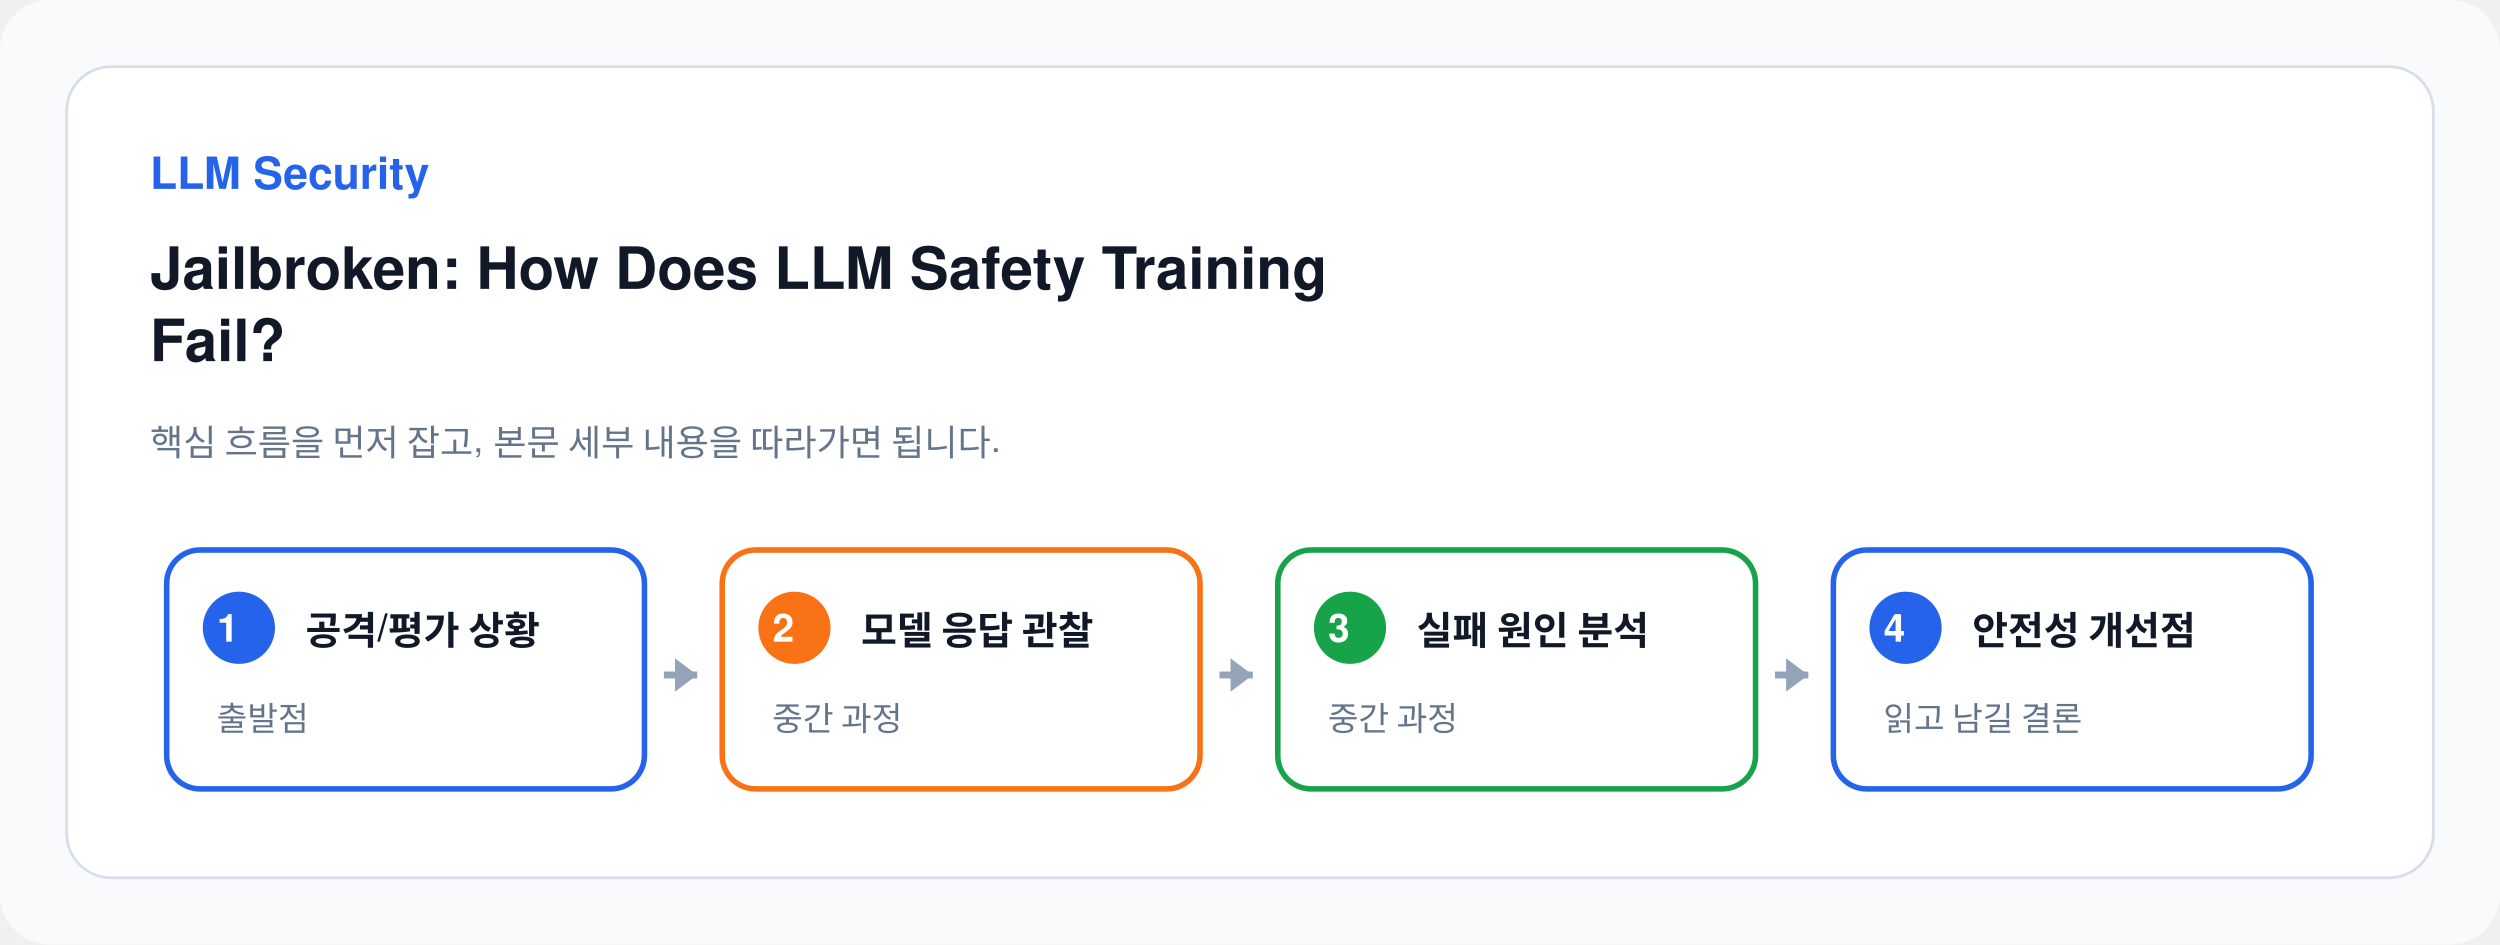
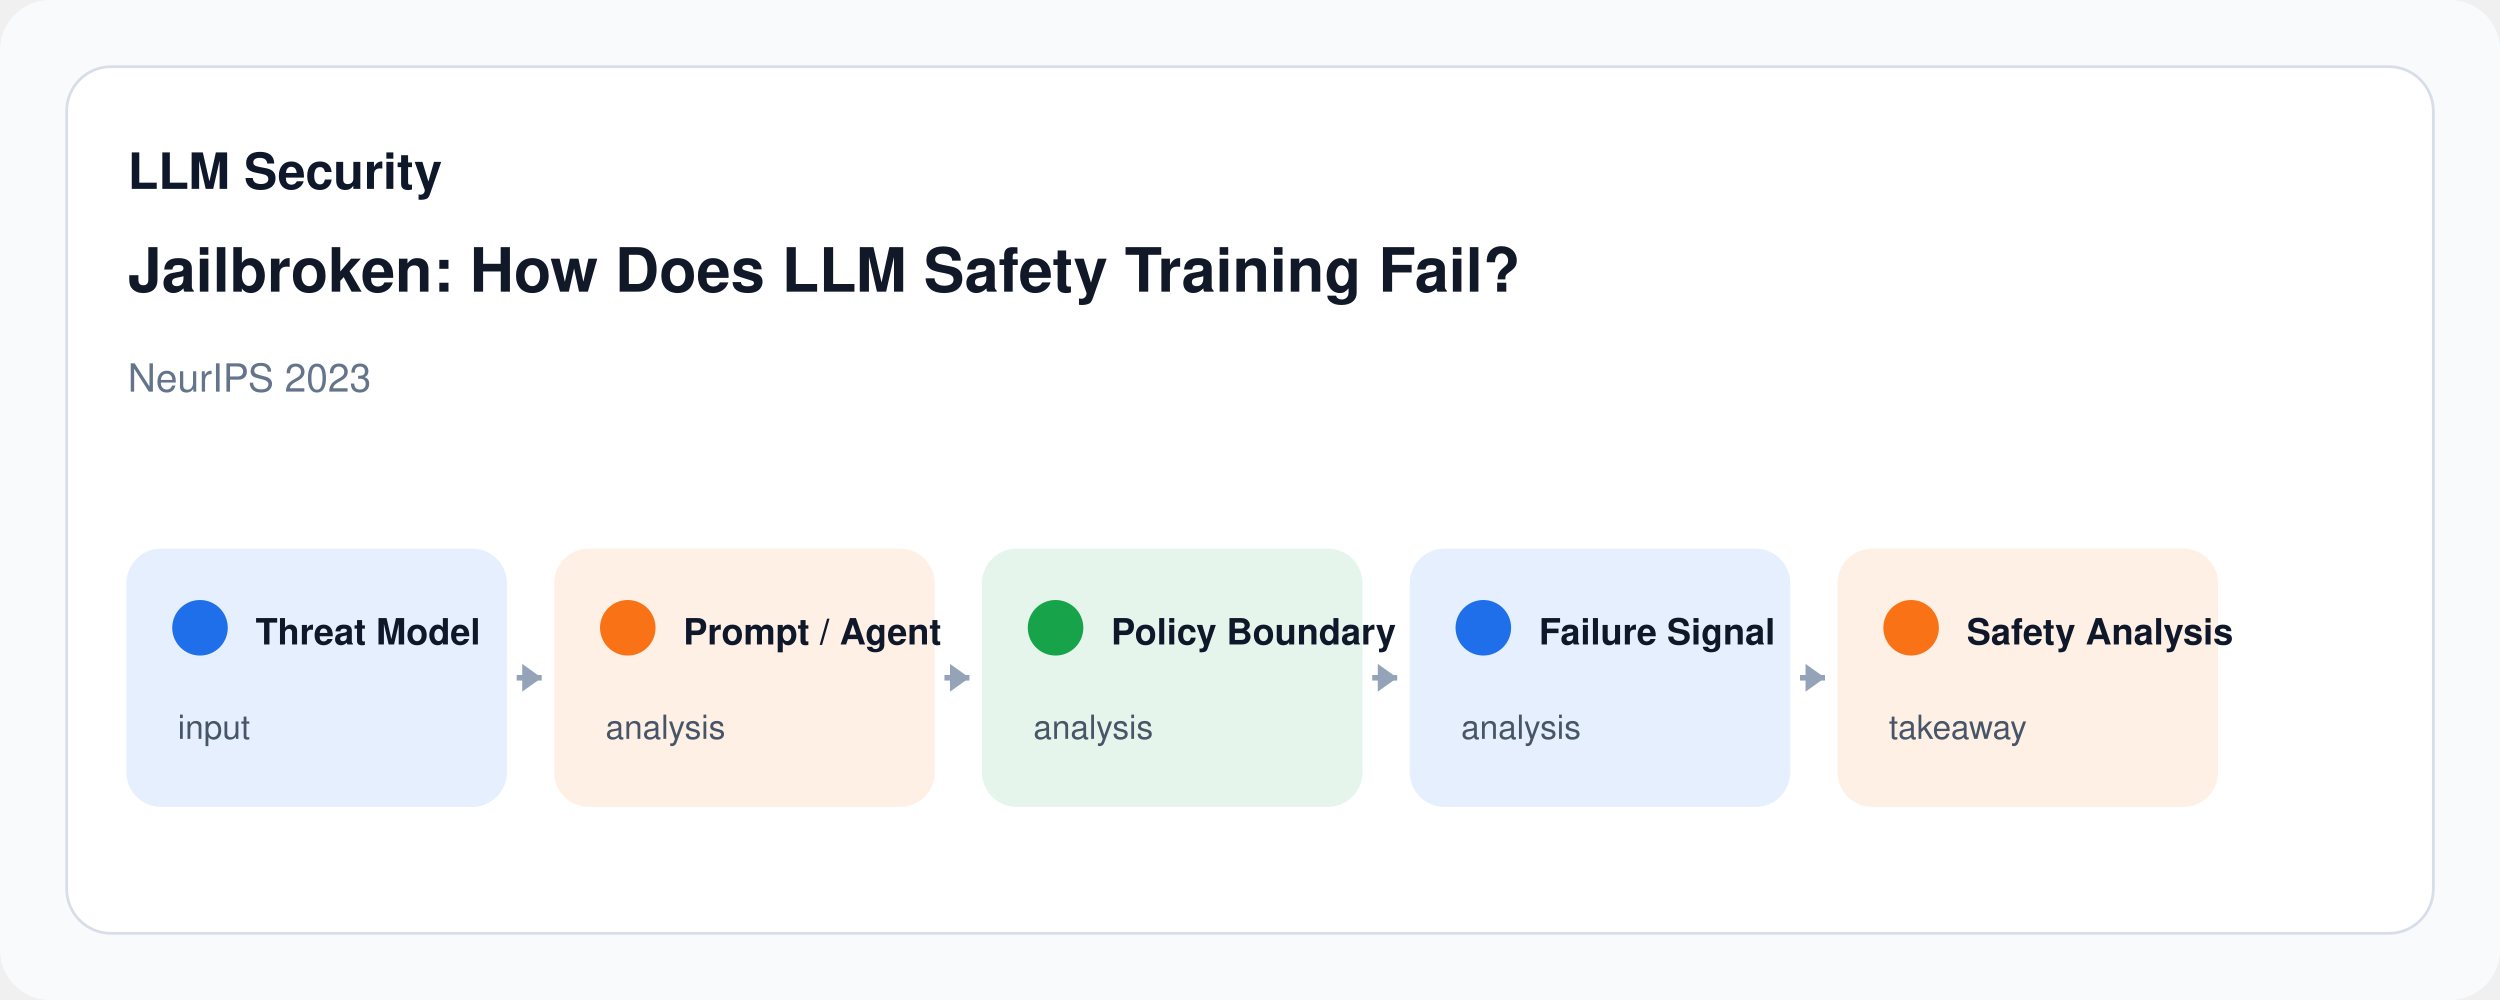
- <svg xmlns="http://www.w3.org/2000/svg" width="900" height="340" viewBox="0 0 900 340" role="img" aria-labelledby="title desc">
-   <rect width="900" height="340" rx="18" fill="#f8fafc" />
-   <rect x="24" y="24" width="852" height="292" rx="16" fill="#ffffff" stroke="#d8dee8" />
-   <text x="54" y="68" font-family="-apple-system, BlinkMacSystemFont, Segoe UI, Apple SD Gothic Neo, Noto Sans KR, Helvetica, Arial, sans-serif" font-size="16" font-weight="700" fill="#2563eb">LLM Security</text>
-   <text x="54" y="104" font-family="-apple-system, BlinkMacSystemFont, Segoe UI, Apple SD Gothic Neo, Noto Sans KR, Helvetica, Arial, sans-serif" font-size="21" font-weight="700" fill="#111827">Jailbroken: How Does LLM Safety Training</text>
-   <text x="54" y="130" font-family="-apple-system, BlinkMacSystemFont, Segoe UI, Apple SD Gothic Neo, Noto Sans KR, Helvetica, Arial, sans-serif" font-size="21" font-weight="700" fill="#111827">Fail?</text>
-   <text x="54" y="164" font-family="-apple-system, BlinkMacSystemFont, Segoe UI, Apple SD Gothic Neo, Noto Sans KR, Helvetica, Arial, sans-serif" font-size="13" fill="#64748b">핵심 흐름을 먼저 잡고, 본문 세부 내용을 따라가면 됩니다.</text>
-   <rect x="60" y="198" width="172" height="86" rx="12" fill="#ffffff" stroke="#2563eb" stroke-width="2" />
-   <circle cx="86" cy="226" r="13" fill="#2563eb" />
-   <text x="82" y="231" text-anchor="middle" font-family="-apple-system, BlinkMacSystemFont, Segoe UI, Helvetica, Arial, sans-serif" font-size="14" font-weight="700" fill="#ffffff">1</text>
-   <text x="110" y="232" font-family="-apple-system, BlinkMacSystemFont, Segoe UI, Apple SD Gothic Neo, Noto Sans KR, Helvetica, Arial, sans-serif" font-size="14" font-weight="700" fill="#111827">공격/평가 상황</text>
-   <text x="78" y="263" font-family="-apple-system, BlinkMacSystemFont, Segoe UI, Apple SD Gothic Neo, Noto Sans KR, Helvetica, Arial, sans-serif" font-size="12" fill="#64748b">출발점</text>
-   <path d="M239 243 H251" stroke="#94a3b8" stroke-width="2.5" />
-   <path d="M251 243 l-8 -6 v12 z" fill="#94a3b8" />
-   <rect x="260" y="198" width="172" height="86" rx="12" fill="#ffffff" stroke="#f97316" stroke-width="2" />
-   <circle cx="286" cy="226" r="13" fill="#f97316" />
-   <text x="282" y="231" text-anchor="middle" font-family="-apple-system, BlinkMacSystemFont, Segoe UI, Helvetica, Arial, sans-serif" font-size="14" font-weight="700" fill="#ffffff">2</text>
-   <text x="310" y="232" font-family="-apple-system, BlinkMacSystemFont, Segoe UI, Apple SD Gothic Neo, Noto Sans KR, Helvetica, Arial, sans-serif" font-size="14" font-weight="700" fill="#111827">모델 응답 관찰</text>
-   <text x="278" y="263" font-family="-apple-system, BlinkMacSystemFont, Segoe UI, Apple SD Gothic Neo, Noto Sans KR, Helvetica, Arial, sans-serif" font-size="12" fill="#64748b">중간 과정</text>
-   <path d="M439 243 H451" stroke="#94a3b8" stroke-width="2.5" />
-   <path d="M451 243 l-8 -6 v12 z" fill="#94a3b8" />
-   <rect x="460" y="198" width="172" height="86" rx="12" fill="#ffffff" stroke="#16a34a" stroke-width="2" />
-   <circle cx="486" cy="226" r="13" fill="#16a34a" />
-   <text x="482" y="231" text-anchor="middle" font-family="-apple-system, BlinkMacSystemFont, Segoe UI, Helvetica, Arial, sans-serif" font-size="14" font-weight="700" fill="#ffffff">3</text>
-   <text x="510" y="232" font-family="-apple-system, BlinkMacSystemFont, Segoe UI, Apple SD Gothic Neo, Noto Sans KR, Helvetica, Arial, sans-serif" font-size="14" font-weight="700" fill="#111827">실패 원인 분석</text>
-   <text x="478" y="263" font-family="-apple-system, BlinkMacSystemFont, Segoe UI, Apple SD Gothic Neo, Noto Sans KR, Helvetica, Arial, sans-serif" font-size="12" fill="#64748b">중간 과정</text>
-   <path d="M639 243 H651" stroke="#94a3b8" stroke-width="2.5" />
-   <path d="M651 243 l-8 -6 v12 z" fill="#94a3b8" />
-   <rect x="660" y="198" width="172" height="86" rx="12" fill="#ffffff" stroke="#2563eb" stroke-width="2" />
-   <circle cx="686" cy="226" r="13" fill="#2563eb" />
-   <text x="682" y="231" text-anchor="middle" font-family="-apple-system, BlinkMacSystemFont, Segoe UI, Helvetica, Arial, sans-serif" font-size="14" font-weight="700" fill="#ffffff">4</text>
-   <text x="710" y="232" font-family="-apple-system, BlinkMacSystemFont, Segoe UI, Apple SD Gothic Neo, Noto Sans KR, Helvetica, Arial, sans-serif" font-size="14" font-weight="700" fill="#111827">안전성 개선점</text>
-   <text x="678" y="263" font-family="-apple-system, BlinkMacSystemFont, Segoe UI, Apple SD Gothic Neo, Noto Sans KR, Helvetica, Arial, sans-serif" font-size="12" fill="#64748b">읽고 남길 결론</text>
+ <svg xmlns="http://www.w3.org/2000/svg" width="900" height="360" viewBox="0 0 900 360" role="img" aria-labelledby="title desc">
+   <rect width="900" height="360" rx="18" fill="#f8fafc" />
+   <rect x="24" y="24" width="852" height="312" rx="16" fill="#ffffff" stroke="#d8dee8" />
+   <text x="46" y="68" font-family="-apple-system, BlinkMacSystemFont, Segoe UI, Helvetica, Arial, sans-serif" font-size="18" font-weight="700" fill="#0f172a">LLM Security</text>
+   <text x="46" y="105" font-family="-apple-system, BlinkMacSystemFont, Segoe UI, Helvetica, Arial, sans-serif" font-size="22" font-weight="700" fill="#111827">Jailbroken: How Does LLM Safety Training Fail?</text>
+   <text x="46" y="141" font-family="-apple-system, BlinkMacSystemFont, Segoe UI, Helvetica, Arial, sans-serif" font-size="14" fill="#64748b">NeurIPS 2023</text>
+   <rect x="46" y="198" width="136" height="92" rx="12" fill="#1f6feb" opacity="0.11" stroke="#1f6feb" />
+   <circle cx="72" cy="226" r="10" fill="#1f6feb" />
+   <text x="92" y="232" font-family="-apple-system, BlinkMacSystemFont, Segoe UI, Helvetica, Arial, sans-serif" font-size="13" font-weight="700" fill="#0f172a">Threat Model</text>
+   <text x="64" y="266" font-family="-apple-system, BlinkMacSystemFont, Segoe UI, Helvetica, Arial, sans-serif" font-size="12" fill="#475569">input</text>
+   <path d="M186 244 H195" stroke="#94a3b8" stroke-width="2" />
+   <path d="M195 244 l-7 -5 v10 z" fill="#94a3b8" />
+   <rect x="200" y="198" width="136" height="92" rx="12" fill="#f97316" opacity="0.11" stroke="#f97316" />
+   <circle cx="226" cy="226" r="10" fill="#f97316" />
+   <text x="246" y="232" font-family="-apple-system, BlinkMacSystemFont, Segoe UI, Helvetica, Arial, sans-serif" font-size="13" font-weight="700" fill="#0f172a">Prompt / Agent</text>
+   <text x="218" y="266" font-family="-apple-system, BlinkMacSystemFont, Segoe UI, Helvetica, Arial, sans-serif" font-size="12" fill="#475569">analysis</text>
+   <path d="M340 244 H349" stroke="#94a3b8" stroke-width="2" />
+   <path d="M349 244 l-7 -5 v10 z" fill="#94a3b8" />
+   <rect x="354" y="198" width="136" height="92" rx="12" fill="#16a34a" opacity="0.11" stroke="#16a34a" />
+   <circle cx="380" cy="226" r="10" fill="#16a34a" />
+   <text x="400" y="232" font-family="-apple-system, BlinkMacSystemFont, Segoe UI, Helvetica, Arial, sans-serif" font-size="13" font-weight="700" fill="#0f172a">Policy Boundary</text>
+   <text x="372" y="266" font-family="-apple-system, BlinkMacSystemFont, Segoe UI, Helvetica, Arial, sans-serif" font-size="12" fill="#475569">analysis</text>
+   <path d="M494 244 H503" stroke="#94a3b8" stroke-width="2" />
+   <path d="M503 244 l-7 -5 v10 z" fill="#94a3b8" />
+   <rect x="508" y="198" width="136" height="92" rx="12" fill="#1f6feb" opacity="0.11" stroke="#1f6feb" />
+   <circle cx="534" cy="226" r="10" fill="#1f6feb" />
+   <text x="554" y="232" font-family="-apple-system, BlinkMacSystemFont, Segoe UI, Helvetica, Arial, sans-serif" font-size="13" font-weight="700" fill="#0f172a">Failure Signal</text>
+   <text x="526" y="266" font-family="-apple-system, BlinkMacSystemFont, Segoe UI, Helvetica, Arial, sans-serif" font-size="12" fill="#475569">analysis</text>
+   <path d="M648 244 H657" stroke="#94a3b8" stroke-width="2" />
+   <path d="M657 244 l-7 -5 v10 z" fill="#94a3b8" />
+   <rect x="662" y="198" width="136" height="92" rx="12" fill="#f97316" opacity="0.11" stroke="#f97316" />
+   <circle cx="688" cy="226" r="10" fill="#f97316" />
+   <text x="708" y="232" font-family="-apple-system, BlinkMacSystemFont, Segoe UI, Helvetica, Arial, sans-serif" font-size="13" font-weight="700" fill="#0f172a">Safety Analysis</text>
+   <text x="680" y="266" font-family="-apple-system, BlinkMacSystemFont, Segoe UI, Helvetica, Arial, sans-serif" font-size="12" fill="#475569">takeaway</text>
</svg>
